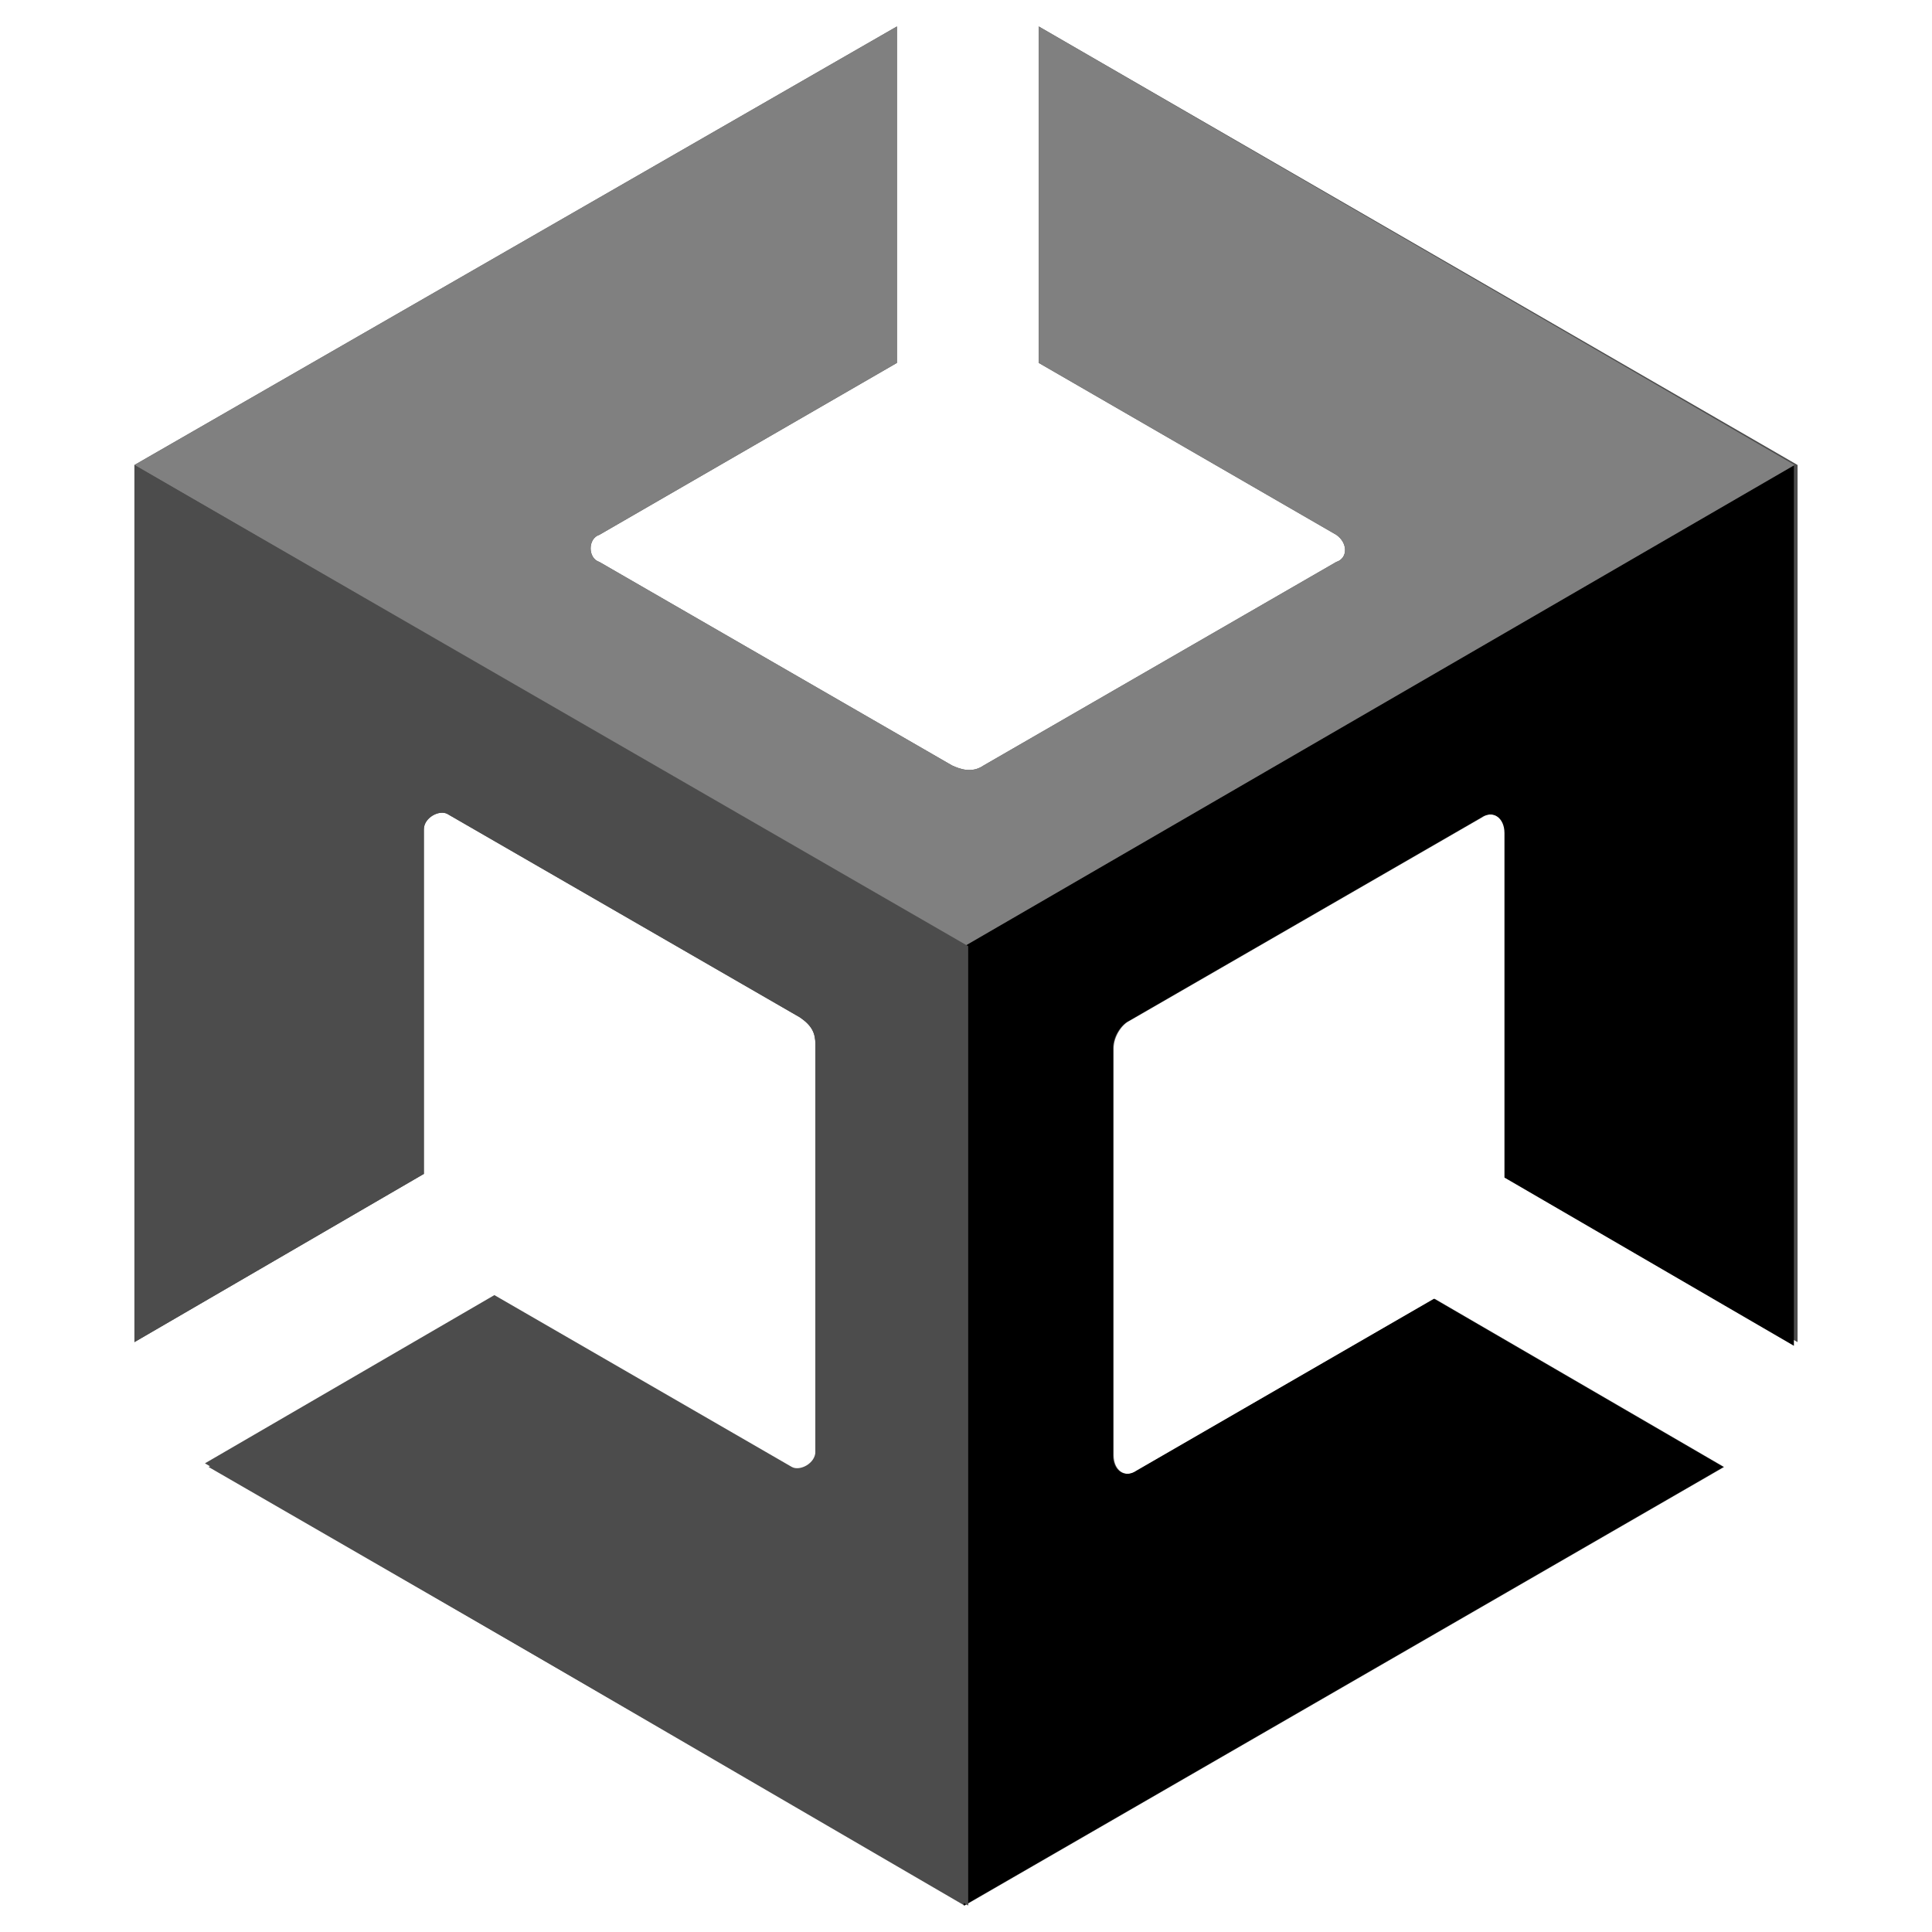
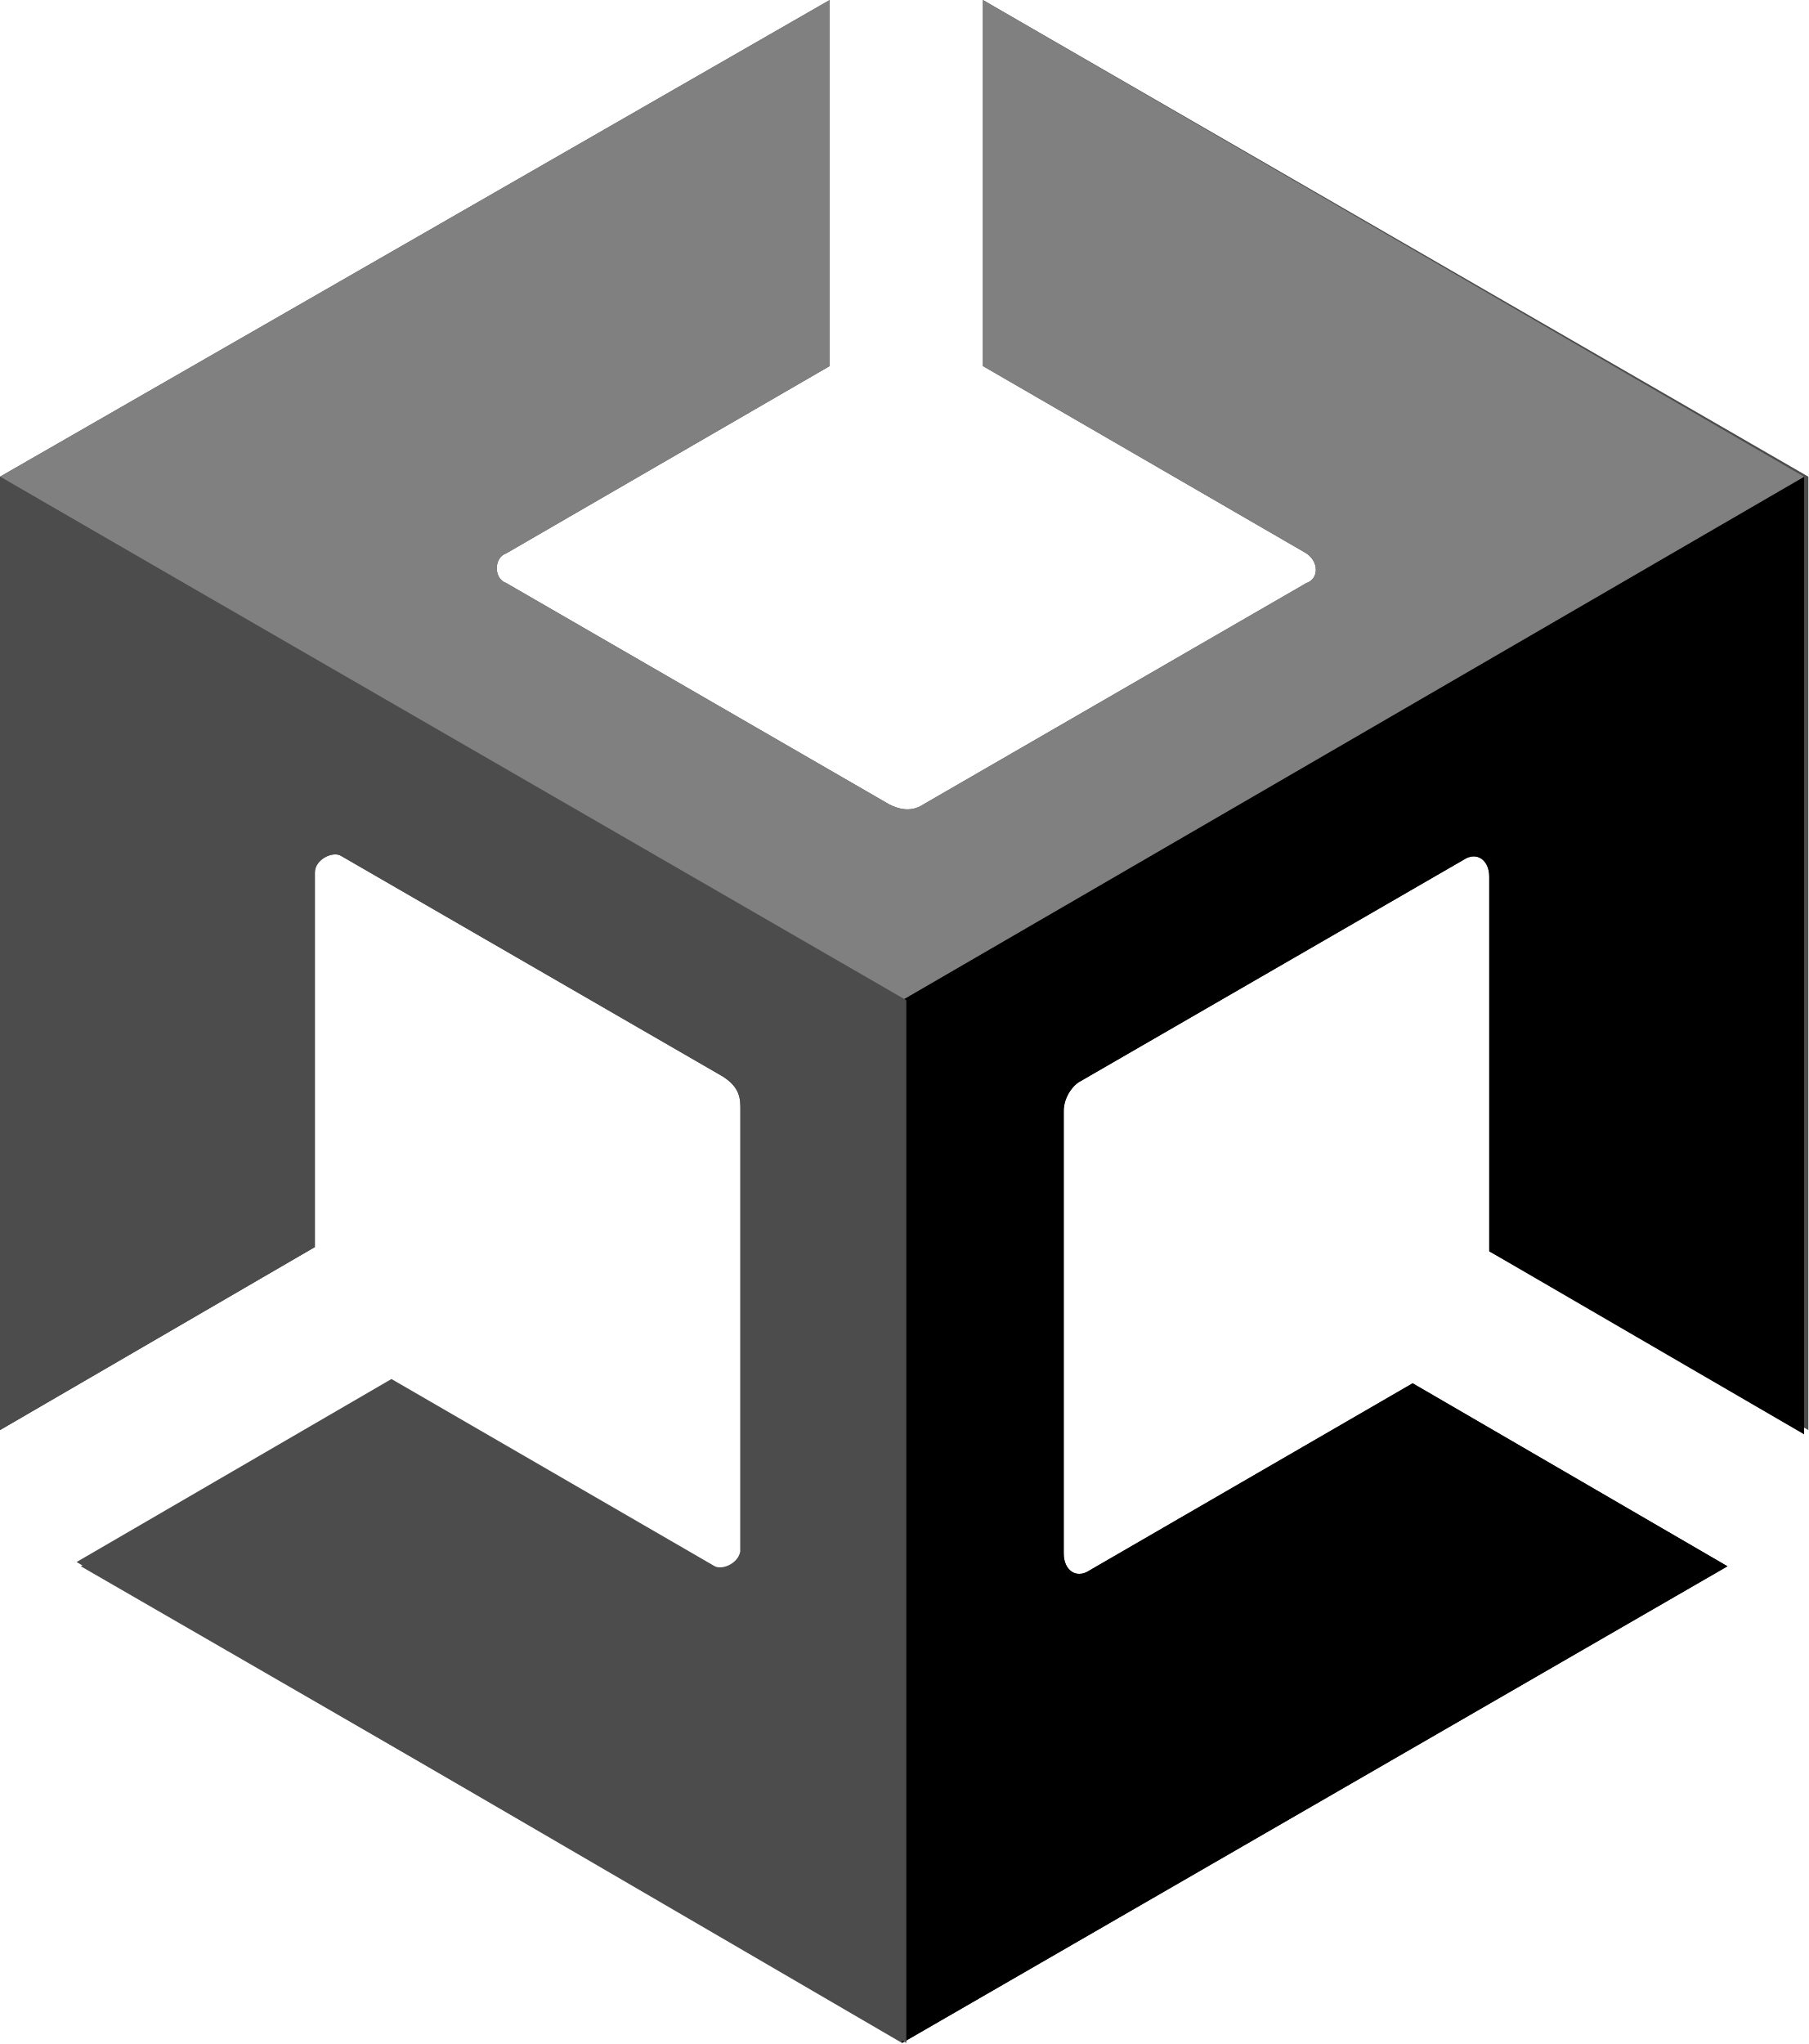
- <svg xmlns="http://www.w3.org/2000/svg" version="1.1" id="Calque_1" x="0px" y="0px" viewBox="0 0 263 263" style="enable-background:new 0 0 263 263;" xml:space="preserve">
-   <style type="text/css">
- 	.st0{fill:#4C4C4C;}
- 	.st1{fill:#808080;}
- </style>
-   <path id="path6" class="st0" d="M244.7,182.7V63.3L141.4,3.6v45.8l40.5,23.4c1.6,1.1,1.6,3.2,0,3.7l-48,27.7c-1.6,1.1-3.2,0.5-4.3,0  l-48-27.7c-1.6-0.5-1.6-3.2,0-3.7l40.5-23.4V3.6L18.3,63.3v119.4v-0.5v0.5l39.4-22.9v-46.9c0-1.6,2.1-2.7,3.2-2.1l48,27.7  c1.6,1.1,2.1,2.1,2.1,3.7v55.4c0,1.6-2.1,2.7-3.2,2.1l-40.5-23.4l-39.4,22.9l103.4,60.2l103.4-59.7l-39.4-22.9l-40.5,23.4  c-1.6,1.1-3.2,0-3.2-2.1v-55.4c0-1.6,1.1-3.2,2.1-3.7l48-27.7c1.6-1.1,3.2,0,3.2,2.1v46.9L244.7,182.7z" />
-   <path id="path8" d="M131.2,259.4l103.4-59.7l-39.4-22.9l-40.5,23.4c-1.6,1.1-3.2,0-3.2-2.1v-55.4c0-1.6,1.1-3.2,2.1-3.7l48-27.7  c1.6-1.1,3.2,0,3.2,2.1v46.9l39.4,22.9V63.3l-113,65.5V259.4z" />
-   <path id="path10" class="st1" d="M141.4,3.6v45.8l40.5,23.4c1.6,1.1,1.6,3.2,0,3.7l-48,27.7c-1.6,1.1-3.2,0.5-4.3,0l-48-27.7  c-1.6-0.5-1.6-3.2,0-3.7l40.5-23.4V3.6L18.3,63.3l113,65.5l113-65.5L141.4,3.6z" />
-   <path id="path12" class="st0" d="M108.3,200.2l-40.5-23.4l-39.4,22.9l103.4,59.7V128.8L18.3,63.3v119.4v-0.5v0.5l39.4-22.9v-46.9  c0-1.6,2.1-2.7,3.2-2.1l48,27.7c1.6,1.1,2.1,2.1,2.1,3.7v55.4C111.5,199.7,109.9,201.3,108.3,200.2z" />
+ <svg xmlns="http://www.w3.org/2000/svg" version="1.2" baseProfile="tiny-ps" viewBox="0 0 1488 1681" width="1488" height="1681">
+   <style>
+ 		tspan { white-space:pre }
+ 		.shp0 { fill: #4c4c4c } 
+ 		.shp1 { fill: #000000 } 
+ 		.shp2 { fill: #808080 } 
+ 	</style>
+   <g id="g849">
+     <path id="path6" class="shp0" d="M1487.5 1176.11L1487.5 392.04L808.5 0L808.5 301.03L1074.5 455.04C1085 462.04 1085 476.05 1074.5 479.55L759.5 661.56C749 668.56 738.5 665.06 731.5 661.56L416.5 479.55C406 476.05 406 458.54 416.5 455.04L682.5 301.03L682.5 0L0 392.04L0 1176.11L0 1172.61L0 1176.11L259 1025.6L259 717.57C259 707.07 273 700.07 280 703.57L595 885.58C605.5 892.58 609 899.59 609 910.09L609 1274.12C609 1284.62 595 1291.62 588 1288.12L322 1134.11L63 1284.62L742 1680.16L1421 1288.12L1162 1137.61L896 1291.62C885.5 1298.62 875 1291.62 875 1277.62L875 913.59C875 903.09 882 892.58 889 889.08L1204 707.07C1214.5 700.07 1225 707.07 1225 721.07L1225 1029.1L1487.5 1176.11Z" />
+     <path id="path8" class="shp1" d="M742 1680.16L1421 1288.12L1162 1137.61L896 1291.62C885.5 1298.62 875 1291.62 875 1277.62L875 913.59C875 903.09 882 892.58 889 889.08L1204 707.07C1214.5 700.07 1225 707.07 1225 721.07L1225 1029.1L1484 1179.61L1484 392.04L742 822.58L742 1680.16Z" />
+     <path id="path10" class="shp2" d="M808.5 0L808.5 301.03L1074.5 455.04C1085 462.04 1085 476.05 1074.5 479.55L759.5 661.56C749 668.56 738.5 665.06 731.5 661.56L416.5 479.55C406 476.05 406 458.54 416.5 455.04L682.5 301.03L682.5 0L0 392.04L742 822.58L1484 392.04L808.5 0Z" />
+     <path id="path12" class="shp0" d="M591.5 1291.62L325.5 1137.61L66.5 1288.12L745.5 1680.16L745.5 822.58L0 392.04L0 1176.11L0 1172.61L0 1176.11L259 1025.6L259 717.57C259 707.07 273 700.07 280 703.57L595 885.58C605.5 892.58 609 899.59 609 910.09L609 1274.12C612.5 1288.12 602 1298.62 591.5 1291.62L591.5 1291.62Z" />
+   </g>
</svg>
